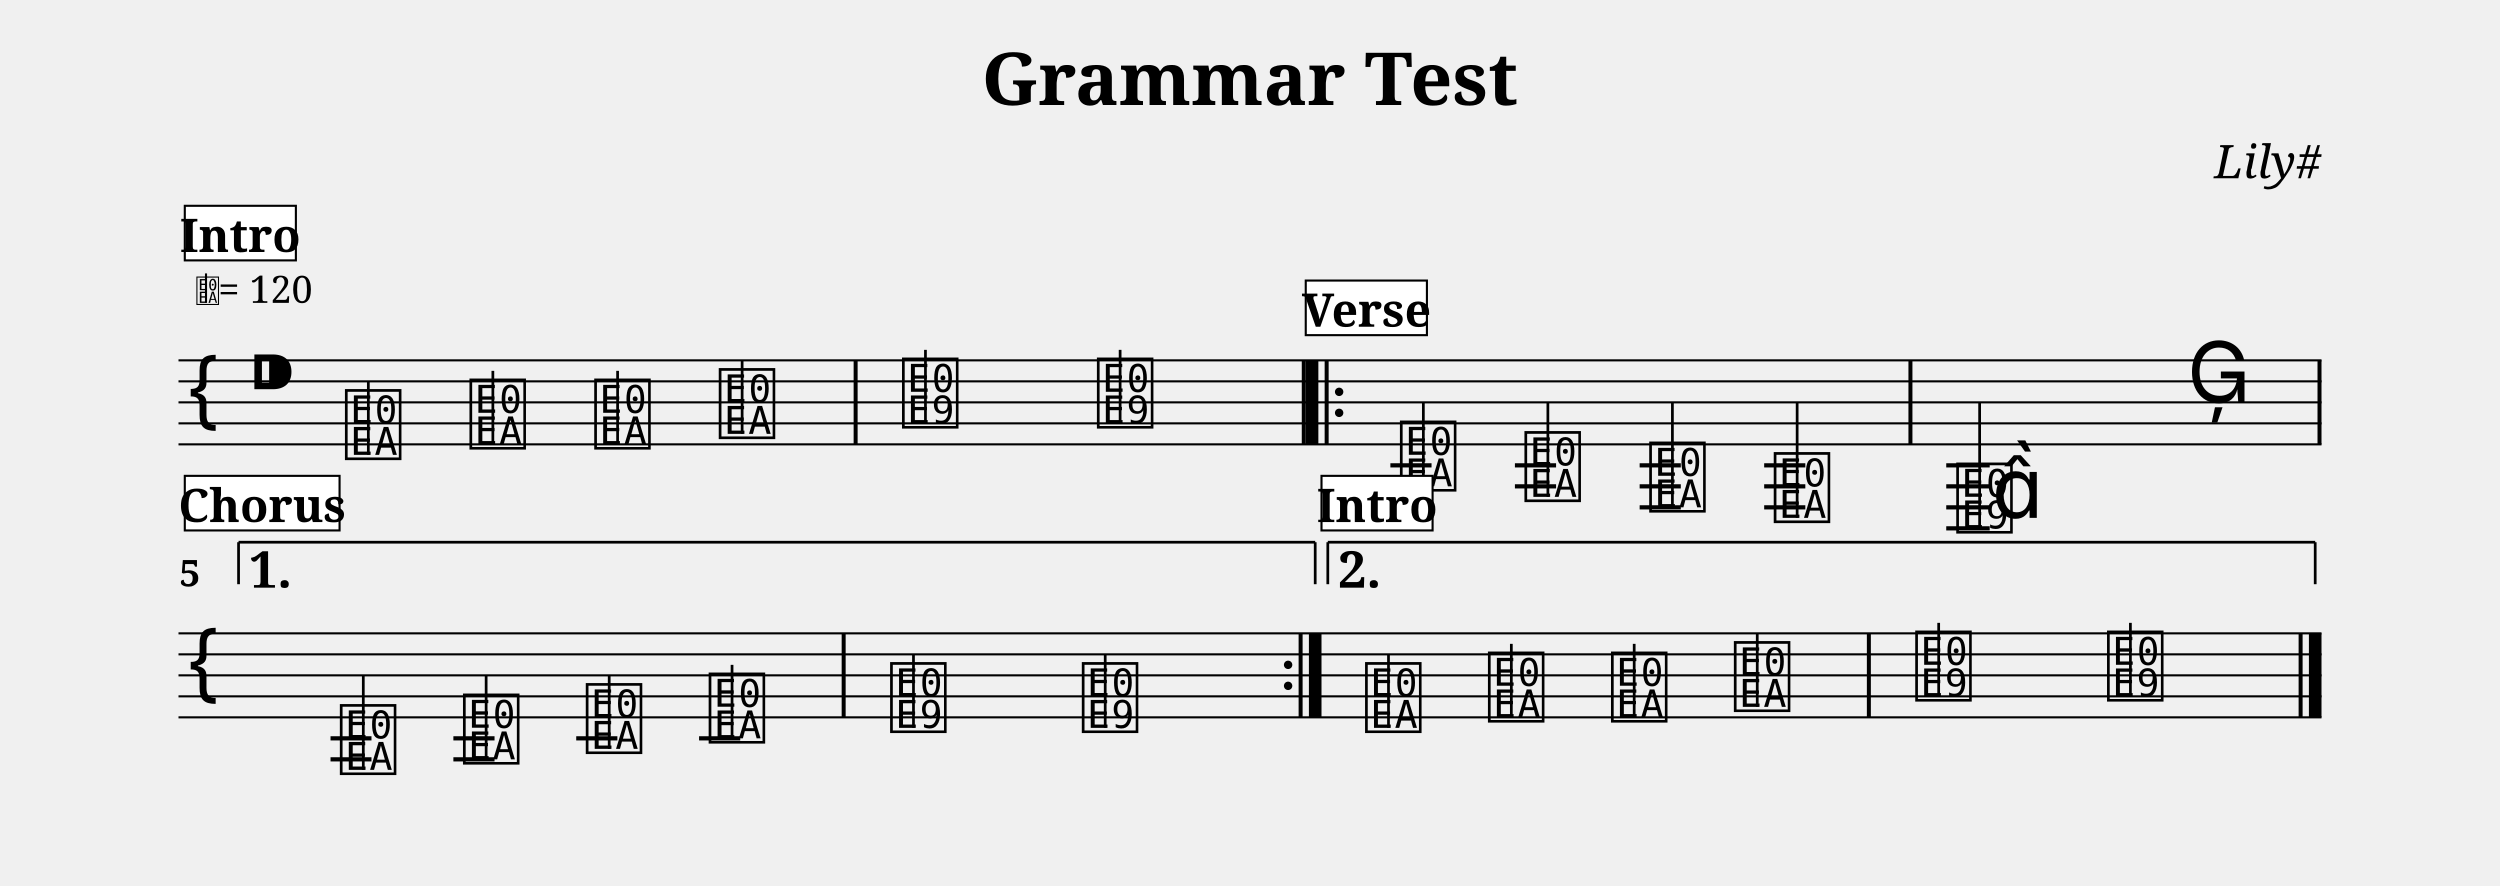
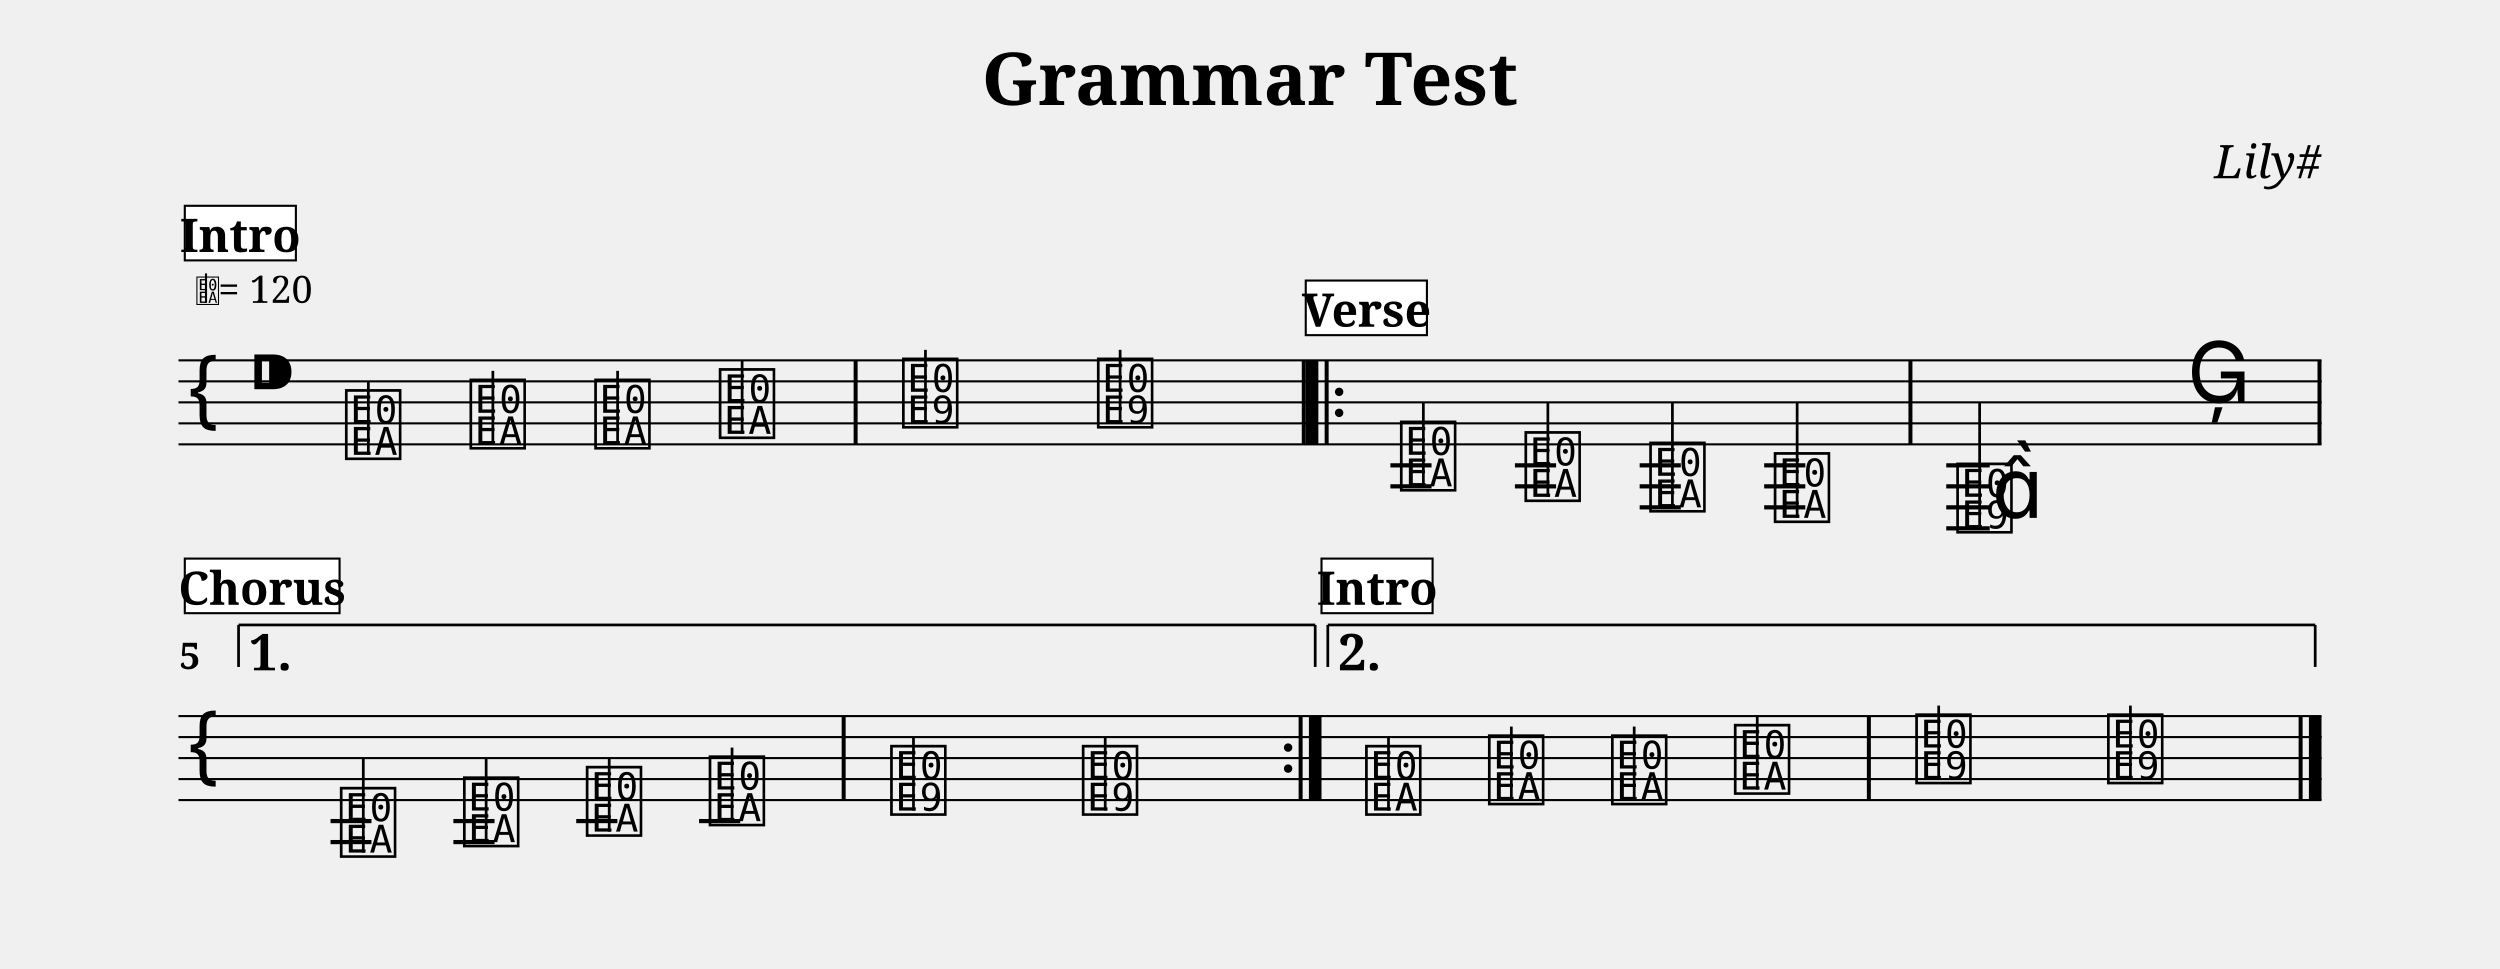
- <svg xmlns="http://www.w3.org/2000/svg" width="1190.5" height="421.6" viewBox="0 0 119.05 42.16">
+ <svg xmlns="http://www.w3.org/2000/svg" width="1190.5" height="461.0" viewBox="0 0 119.05 46.10">
  <style>
  @font-face { font-family: 'Emmentaler'; src: local('Emmentaler'); }
  .music { font-family: 'Emmentaler', serif; }
</style>
  <text x="59.52" y="5.00" font-size="3.49" font-family="serif" font-weight="bold" text-anchor="middle" data-pos="17">Grammar Test</text>
  <text x="110.55" y="8.49" font-size="2.20" font-family="serif" font-style="italic" text-anchor="end" data-pos="41">Lily#</text>
  <g transform="translate(8.50,0.00) scale(1,1)">
    <line x1="0.00" y1="17.16" x2="102.05" y2="17.16" stroke="#000000" stroke-width="0.100" />
    <line x1="0.00" y1="18.16" x2="102.05" y2="18.16" stroke="#000000" stroke-width="0.100" />
    <line x1="0.00" y1="19.16" x2="102.05" y2="19.16" stroke="#000000" stroke-width="0.100" />
    <line x1="0.00" y1="20.16" x2="102.05" y2="20.16" stroke="#000000" stroke-width="0.100" />
    <line x1="0.00" y1="21.16" x2="102.05" y2="21.16" stroke="#000000" stroke-width="0.100" />
    <text class="music" x="0.30" y="20.16" font-size="4.00" data-pos="96"></text>
    <text class="music" x="3.30" y="19.16" font-size="4.00" data-pos="60"></text>
    <line x1="57.71" y1="22.16" x2="59.67" y2="22.16" stroke="#000000" stroke-width="0.200" />
    <line x1="57.71" y1="23.16" x2="59.67" y2="23.16" stroke="#000000" stroke-width="0.200" />
    <line x1="63.64" y1="22.16" x2="65.60" y2="22.16" stroke="#000000" stroke-width="0.200" />
    <line x1="63.64" y1="23.16" x2="65.60" y2="23.16" stroke="#000000" stroke-width="0.200" />
    <line x1="69.58" y1="22.16" x2="71.54" y2="22.16" stroke="#000000" stroke-width="0.200" />
    <line x1="69.58" y1="23.16" x2="71.54" y2="23.16" stroke="#000000" stroke-width="0.200" />
    <line x1="69.58" y1="24.16" x2="71.54" y2="24.16" stroke="#000000" stroke-width="0.200" />
    <line x1="75.51" y1="22.16" x2="77.47" y2="22.16" stroke="#000000" stroke-width="0.200" />
    <line x1="75.51" y1="23.16" x2="77.47" y2="23.16" stroke="#000000" stroke-width="0.200" />
    <line x1="75.51" y1="24.16" x2="77.47" y2="24.16" stroke="#000000" stroke-width="0.200" />
    <line x1="84.18" y1="22.16" x2="86.25" y2="22.16" stroke="#000000" stroke-width="0.200" />
    <line x1="84.18" y1="23.16" x2="86.25" y2="23.16" stroke="#000000" stroke-width="0.200" />
    <line x1="84.18" y1="24.16" x2="86.25" y2="24.16" stroke="#000000" stroke-width="0.200" />
    <line x1="84.18" y1="25.16" x2="86.25" y2="25.16" stroke="#000000" stroke-width="0.200" />
    <text class="music" x="7.80" y="21.66" font-size="4.00" data-pos="126"></text>
    <line x1="9.04" y1="21.66" x2="9.04" y2="18.16" stroke="#000000" stroke-width="0.130" />
    <text class="music" x="13.73" y="21.16" font-size="4.00" data-pos="129"></text>
    <line x1="14.97" y1="21.16" x2="14.97" y2="17.66" stroke="#000000" stroke-width="0.130" />
    <text class="music" x="19.67" y="21.16" font-size="4.00" data-pos="131"></text>
    <line x1="20.91" y1="21.16" x2="20.91" y2="17.66" stroke="#000000" stroke-width="0.130" />
    <text class="music" x="25.60" y="20.66" font-size="4.00" data-pos="133"></text>
    <line x1="26.84" y1="20.66" x2="26.84" y2="17.16" stroke="#000000" stroke-width="0.130" />
    <text class="music" x="34.33" y="20.16" font-size="4.00" data-pos="137"></text>
    <line x1="35.57" y1="20.16" x2="35.57" y2="16.66" stroke="#000000" stroke-width="0.130" />
    <text class="music" x="43.61" y="20.16" font-size="4.00" data-pos="140"></text>
    <line x1="44.84" y1="20.16" x2="44.84" y2="16.66" stroke="#000000" stroke-width="0.130" />
    <text class="music" x="58.04" y="23.16" font-size="4.00" data-pos="161"></text>
    <line x1="59.28" y1="23.16" x2="59.28" y2="19.16" stroke="#000000" stroke-width="0.130" />
    <text class="music" x="63.97" y="23.66" font-size="4.00" data-pos="164"></text>
    <line x1="65.21" y1="23.66" x2="65.21" y2="19.16" stroke="#000000" stroke-width="0.130" />
    <text class="music" x="69.91" y="24.16" font-size="4.00" data-pos="166"></text>
    <line x1="71.14" y1="24.16" x2="71.14" y2="19.16" stroke="#000000" stroke-width="0.130" />
    <text class="music" x="75.84" y="24.66" font-size="4.00" data-pos="168"></text>
    <line x1="77.08" y1="24.66" x2="77.08" y2="19.16" stroke="#000000" stroke-width="0.130" />
    <text class="music" x="84.53" y="25.16" font-size="4.00" data-pos="172"></text>
    <line x1="85.77" y1="25.16" x2="85.77" y2="19.16" stroke="#000000" stroke-width="0.130" />
    <text class="music" x="86.35" y="24.66" font-size="4.00"></text>
    <text class="music" x="95.65" y="19.16" font-size="4.00" data-pos="176"></text>
    <rect x="32.15" y="17.16" width="0.19" height="4.00" fill="#000000" />
    <rect x="53.49" y="17.16" width="0.19" height="4.00" fill="#000000" />
    <rect x="53.68" y="17.16" width="0.60" height="4.00" fill="#000000" />
    <rect x="54.58" y="17.16" width="0.19" height="4.00" fill="#000000" />
    <circle cx="55.27" cy="18.66" r="0.20" fill="#000000" />
    <circle cx="55.27" cy="19.66" r="0.20" fill="#000000" />
    <rect x="82.38" y="17.16" width="0.19" height="4.00" fill="#000000" />
    <rect x="101.86" y="17.16" width="0.19" height="4.00" fill="#000000" />
-     <line x1="0.00" y1="30.16" x2="102.05" y2="30.16" stroke="#000000" stroke-width="0.100" />
-     <line x1="0.00" y1="31.16" x2="102.05" y2="31.16" stroke="#000000" stroke-width="0.100" />
-     <line x1="0.00" y1="32.16" x2="102.05" y2="32.16" stroke="#000000" stroke-width="0.100" />
-     <line x1="0.00" y1="33.16" x2="102.05" y2="33.16" stroke="#000000" stroke-width="0.100" />
-     <line x1="0.00" y1="34.16" x2="102.05" y2="34.16" stroke="#000000" stroke-width="0.100" />
-     <text class="music" x="0.30" y="33.16" font-size="4.00"></text>
-     <line x1="7.24" y1="35.16" x2="9.19" y2="35.16" stroke="#000000" stroke-width="0.200" />
-     <line x1="7.24" y1="36.16" x2="9.19" y2="36.16" stroke="#000000" stroke-width="0.200" />
-     <line x1="13.09" y1="35.16" x2="15.05" y2="35.16" stroke="#000000" stroke-width="0.200" />
-     <line x1="13.09" y1="36.16" x2="15.05" y2="36.16" stroke="#000000" stroke-width="0.200" />
-     <line x1="18.94" y1="35.16" x2="20.90" y2="35.16" stroke="#000000" stroke-width="0.200" />
-     <line x1="24.79" y1="35.16" x2="26.75" y2="35.16" stroke="#000000" stroke-width="0.200" />
-     <text class="music" x="7.56" y="36.66" font-size="4.00" data-pos="294"></text>
-     <line x1="8.80" y1="36.66" x2="8.80" y2="32.16" stroke="#000000" stroke-width="0.130" />
-     <text class="music" x="13.42" y="36.16" font-size="4.00" data-pos="297"></text>
-     <line x1="14.65" y1="36.16" x2="14.65" y2="32.16" stroke="#000000" stroke-width="0.130" />
-     <text class="music" x="19.27" y="35.66" font-size="4.00" data-pos="299"></text>
-     <line x1="20.51" y1="35.66" x2="20.51" y2="32.16" stroke="#000000" stroke-width="0.130" />
-     <text class="music" x="25.12" y="35.16" font-size="4.00" data-pos="301"></text>
-     <line x1="26.36" y1="35.16" x2="26.36" y2="31.66" stroke="#000000" stroke-width="0.130" />
-     <text class="music" x="33.76" y="34.66" font-size="4.00" data-pos="305"></text>
-     <line x1="35.00" y1="34.66" x2="35.00" y2="31.16" stroke="#000000" stroke-width="0.130" />
-     <text class="music" x="42.89" y="34.66" font-size="4.00" data-pos="308"></text>
-     <line x1="44.13" y1="34.66" x2="44.13" y2="31.16" stroke="#000000" stroke-width="0.130" />
-     <text class="music" x="56.38" y="34.66" font-size="4.00" data-pos="126"></text>
-     <line x1="57.62" y1="34.66" x2="57.62" y2="31.16" stroke="#000000" stroke-width="0.130" />
-     <text class="music" x="62.23" y="34.16" font-size="4.00" data-pos="129"></text>
-     <line x1="63.47" y1="34.16" x2="63.47" y2="30.66" stroke="#000000" stroke-width="0.130" />
-     <text class="music" x="68.09" y="34.16" font-size="4.00" data-pos="131"></text>
-     <line x1="69.32" y1="34.16" x2="69.32" y2="30.66" stroke="#000000" stroke-width="0.130" />
-     <text class="music" x="73.94" y="33.66" font-size="4.00" data-pos="133"></text>
-     <line x1="75.18" y1="33.66" x2="75.18" y2="30.16" stroke="#000000" stroke-width="0.130" />
-     <text class="music" x="82.58" y="33.16" font-size="4.00" data-pos="137"></text>
-     <line x1="83.82" y1="33.16" x2="83.82" y2="29.66" stroke="#000000" stroke-width="0.130" />
-     <text class="music" x="91.71" y="33.16" font-size="4.00" data-pos="140"></text>
-     <line x1="92.95" y1="33.16" x2="92.95" y2="29.66" stroke="#000000" stroke-width="0.130" />
-     <rect x="31.58" y="30.16" width="0.19" height="4.00" fill="#000000" />
-     <circle cx="52.84" cy="31.66" r="0.20" fill="#000000" />
-     <circle cx="52.84" cy="32.66" r="0.20" fill="#000000" />
-     <rect x="53.34" y="30.16" width="0.19" height="4.00" fill="#000000" />
-     <rect x="53.83" y="30.16" width="0.60" height="4.00" fill="#000000" />
-     <rect x="80.40" y="30.16" width="0.19" height="4.00" fill="#000000" />
-     <rect x="100.96" y="30.16" width="0.19" height="4.00" fill="#000000" />
-     <rect x="101.45" y="30.16" width="0.60" height="4.00" fill="#000000" />
-     <line x1="2.86" y1="25.82" x2="2.86" y2="27.82" stroke="#000000" stroke-width="0.130" data-pos="348" />
-     <line x1="2.86" y1="25.82" x2="54.13" y2="25.82" stroke="#000000" stroke-width="0.130" data-pos="348" />
-     <line x1="54.13" y1="25.82" x2="54.13" y2="27.82" stroke="#000000" stroke-width="0.130" data-pos="348" />
-     <text x="3.36" y="26.12" font-size="2.40" font-family="serif" font-weight="bold" dominant-baseline="hanging" fill="#000000" data-pos="348">1.</text>
-     <line x1="54.73" y1="25.82" x2="54.73" y2="27.82" stroke="#000000" stroke-width="0.130" data-pos="363" />
-     <line x1="54.73" y1="25.82" x2="101.75" y2="25.82" stroke="#000000" stroke-width="0.130" data-pos="363" />
-     <line x1="101.75" y1="25.82" x2="101.75" y2="27.82" stroke="#000000" stroke-width="0.130" data-pos="363" />
-     <text x="55.23" y="26.12" font-size="2.40" font-family="serif" font-weight="bold" dominant-baseline="hanging" fill="#000000" data-pos="363">2.</text>
-     <text x="0.05" y="27.92" font-size="1.75" font-family="serif" font-weight="bold" fill="#000000">5</text>
+     <line x1="0.00" y1="34.10" x2="102.05" y2="34.10" stroke="#000000" stroke-width="0.100" />
+     <line x1="0.00" y1="35.10" x2="102.05" y2="35.10" stroke="#000000" stroke-width="0.100" />
+     <line x1="0.00" y1="36.10" x2="102.05" y2="36.10" stroke="#000000" stroke-width="0.100" />
+     <line x1="0.00" y1="37.10" x2="102.05" y2="37.10" stroke="#000000" stroke-width="0.100" />
+     <line x1="0.00" y1="38.10" x2="102.05" y2="38.10" stroke="#000000" stroke-width="0.100" />
+     <text class="music" x="0.30" y="37.10" font-size="4.00"></text>
+     <line x1="7.24" y1="39.10" x2="9.19" y2="39.10" stroke="#000000" stroke-width="0.200" />
+     <line x1="7.24" y1="40.10" x2="9.19" y2="40.10" stroke="#000000" stroke-width="0.200" />
+     <line x1="13.09" y1="39.10" x2="15.05" y2="39.10" stroke="#000000" stroke-width="0.200" />
+     <line x1="13.09" y1="40.10" x2="15.05" y2="40.10" stroke="#000000" stroke-width="0.200" />
+     <line x1="18.94" y1="39.10" x2="20.90" y2="39.10" stroke="#000000" stroke-width="0.200" />
+     <line x1="24.79" y1="39.10" x2="26.75" y2="39.10" stroke="#000000" stroke-width="0.200" />
+     <text class="music" x="7.56" y="40.60" font-size="4.00" data-pos="294"></text>
+     <line x1="8.80" y1="40.60" x2="8.80" y2="36.10" stroke="#000000" stroke-width="0.130" />
+     <text class="music" x="13.42" y="40.10" font-size="4.00" data-pos="297"></text>
+     <line x1="14.65" y1="40.10" x2="14.65" y2="36.10" stroke="#000000" stroke-width="0.130" />
+     <text class="music" x="19.27" y="39.60" font-size="4.00" data-pos="299"></text>
+     <line x1="20.51" y1="39.60" x2="20.51" y2="36.10" stroke="#000000" stroke-width="0.130" />
+     <text class="music" x="25.12" y="39.10" font-size="4.00" data-pos="301"></text>
+     <line x1="26.36" y1="39.10" x2="26.36" y2="35.60" stroke="#000000" stroke-width="0.130" />
+     <text class="music" x="33.76" y="38.60" font-size="4.00" data-pos="305"></text>
+     <line x1="35.00" y1="38.60" x2="35.00" y2="35.10" stroke="#000000" stroke-width="0.130" />
+     <text class="music" x="42.89" y="38.60" font-size="4.00" data-pos="308"></text>
+     <line x1="44.13" y1="38.60" x2="44.13" y2="35.10" stroke="#000000" stroke-width="0.130" />
+     <text class="music" x="56.38" y="38.60" font-size="4.00" data-pos="126"></text>
+     <line x1="57.62" y1="38.60" x2="57.62" y2="35.10" stroke="#000000" stroke-width="0.130" />
+     <text class="music" x="62.23" y="38.10" font-size="4.00" data-pos="129"></text>
+     <line x1="63.47" y1="38.10" x2="63.47" y2="34.60" stroke="#000000" stroke-width="0.130" />
+     <text class="music" x="68.09" y="38.10" font-size="4.00" data-pos="131"></text>
+     <line x1="69.32" y1="38.10" x2="69.32" y2="34.60" stroke="#000000" stroke-width="0.130" />
+     <text class="music" x="73.94" y="37.60" font-size="4.00" data-pos="133"></text>
+     <line x1="75.18" y1="37.60" x2="75.18" y2="34.10" stroke="#000000" stroke-width="0.130" />
+     <text class="music" x="82.58" y="37.10" font-size="4.00" data-pos="137"></text>
+     <line x1="83.82" y1="37.10" x2="83.82" y2="33.60" stroke="#000000" stroke-width="0.130" />
+     <text class="music" x="91.71" y="37.10" font-size="4.00" data-pos="140"></text>
+     <line x1="92.95" y1="37.10" x2="92.95" y2="33.60" stroke="#000000" stroke-width="0.130" />
+     <rect x="31.58" y="34.10" width="0.19" height="4.00" fill="#000000" />
+     <circle cx="52.84" cy="35.60" r="0.20" fill="#000000" />
+     <circle cx="52.84" cy="36.60" r="0.20" fill="#000000" />
+     <rect x="53.34" y="34.10" width="0.19" height="4.00" fill="#000000" />
+     <rect x="53.83" y="34.10" width="0.60" height="4.00" fill="#000000" />
+     <rect x="80.40" y="34.10" width="0.19" height="4.00" fill="#000000" />
+     <rect x="100.96" y="34.10" width="0.19" height="4.00" fill="#000000" />
+     <rect x="101.45" y="34.10" width="0.60" height="4.00" fill="#000000" />
+     <line x1="2.86" y1="29.76" x2="2.86" y2="31.76" stroke="#000000" stroke-width="0.130" data-pos="348" />
+     <line x1="2.86" y1="29.76" x2="54.13" y2="29.76" stroke="#000000" stroke-width="0.130" data-pos="348" />
+     <line x1="54.13" y1="29.76" x2="54.13" y2="31.76" stroke="#000000" stroke-width="0.130" data-pos="348" />
+     <text x="3.36" y="30.06" font-size="2.40" font-family="serif" font-weight="bold" dominant-baseline="hanging" fill="#000000" data-pos="348">1.</text>
+     <line x1="54.73" y1="29.76" x2="54.73" y2="31.76" stroke="#000000" stroke-width="0.130" data-pos="363" />
+     <line x1="54.73" y1="29.76" x2="101.75" y2="29.76" stroke="#000000" stroke-width="0.130" data-pos="363" />
+     <line x1="101.75" y1="29.76" x2="101.75" y2="31.76" stroke="#000000" stroke-width="0.130" data-pos="363" />
+     <text x="55.23" y="30.06" font-size="2.40" font-family="serif" font-weight="bold" dominant-baseline="hanging" fill="#000000" data-pos="363">2.</text>
+     <text x="0.05" y="31.86" font-size="1.75" font-family="serif" font-weight="bold" fill="#000000">5</text>
    <text class="music" x="0.80" y="14.42" font-size="1.60" data-pos="0"></text>
    <line x1="1.31" y1="14.42" x2="1.31" y2="13.02" stroke="#000000" stroke-width="0.100" data-pos="0" />
    <text x="1.90" y="14.42" font-size="1.80" font-family="serif" fill="#000000" data-pos="0">= 120</text>
    <rect x="0.30" y="9.80" width="5.29" height="2.60" fill="#FFFFFF" stroke="#000000" stroke-width="0.100" data-pos="184" />
    <text x="2.94" y="12.00" font-size="2.20" font-family="serif" font-weight="bold" text-anchor="middle" fill="#000000" data-pos="184">Intro</text>
    <rect x="53.68" y="13.36" width="5.77" height="2.60" fill="#FFFFFF" stroke="#000000" stroke-width="0.100" data-pos="219" />
    <text x="56.57" y="15.56" font-size="2.20" font-family="serif" font-weight="bold" text-anchor="middle" fill="#000000" data-pos="219">Verse</text>
-     <rect x="0.30" y="22.66" width="7.37" height="2.60" fill="#FFFFFF" stroke="#000000" stroke-width="0.100" data-pos="254" />
-     <text x="3.98" y="24.86" font-size="2.20" font-family="serif" font-weight="bold" text-anchor="middle" fill="#000000" data-pos="254">Chorus</text>
-     <rect x="54.43" y="22.66" width="5.29" height="2.60" fill="#FFFFFF" stroke="#000000" stroke-width="0.100" data-pos="184" />
-     <text x="57.08" y="24.86" font-size="2.20" font-family="serif" font-weight="bold" text-anchor="middle" fill="#000000" data-pos="184">Intro</text>
+     <rect x="0.30" y="26.60" width="7.37" height="2.60" fill="#FFFFFF" stroke="#000000" stroke-width="0.100" data-pos="254" />
+     <text x="3.98" y="28.80" font-size="2.20" font-family="serif" font-weight="bold" text-anchor="middle" fill="#000000" data-pos="254">Chorus</text>
+     <rect x="54.43" y="26.60" width="5.29" height="2.60" fill="#FFFFFF" stroke="#000000" stroke-width="0.100" data-pos="184" />
+     <text x="57.08" y="28.80" font-size="2.20" font-family="serif" font-weight="bold" text-anchor="middle" fill="#000000" data-pos="184">Intro</text>
  </g>
</svg>
